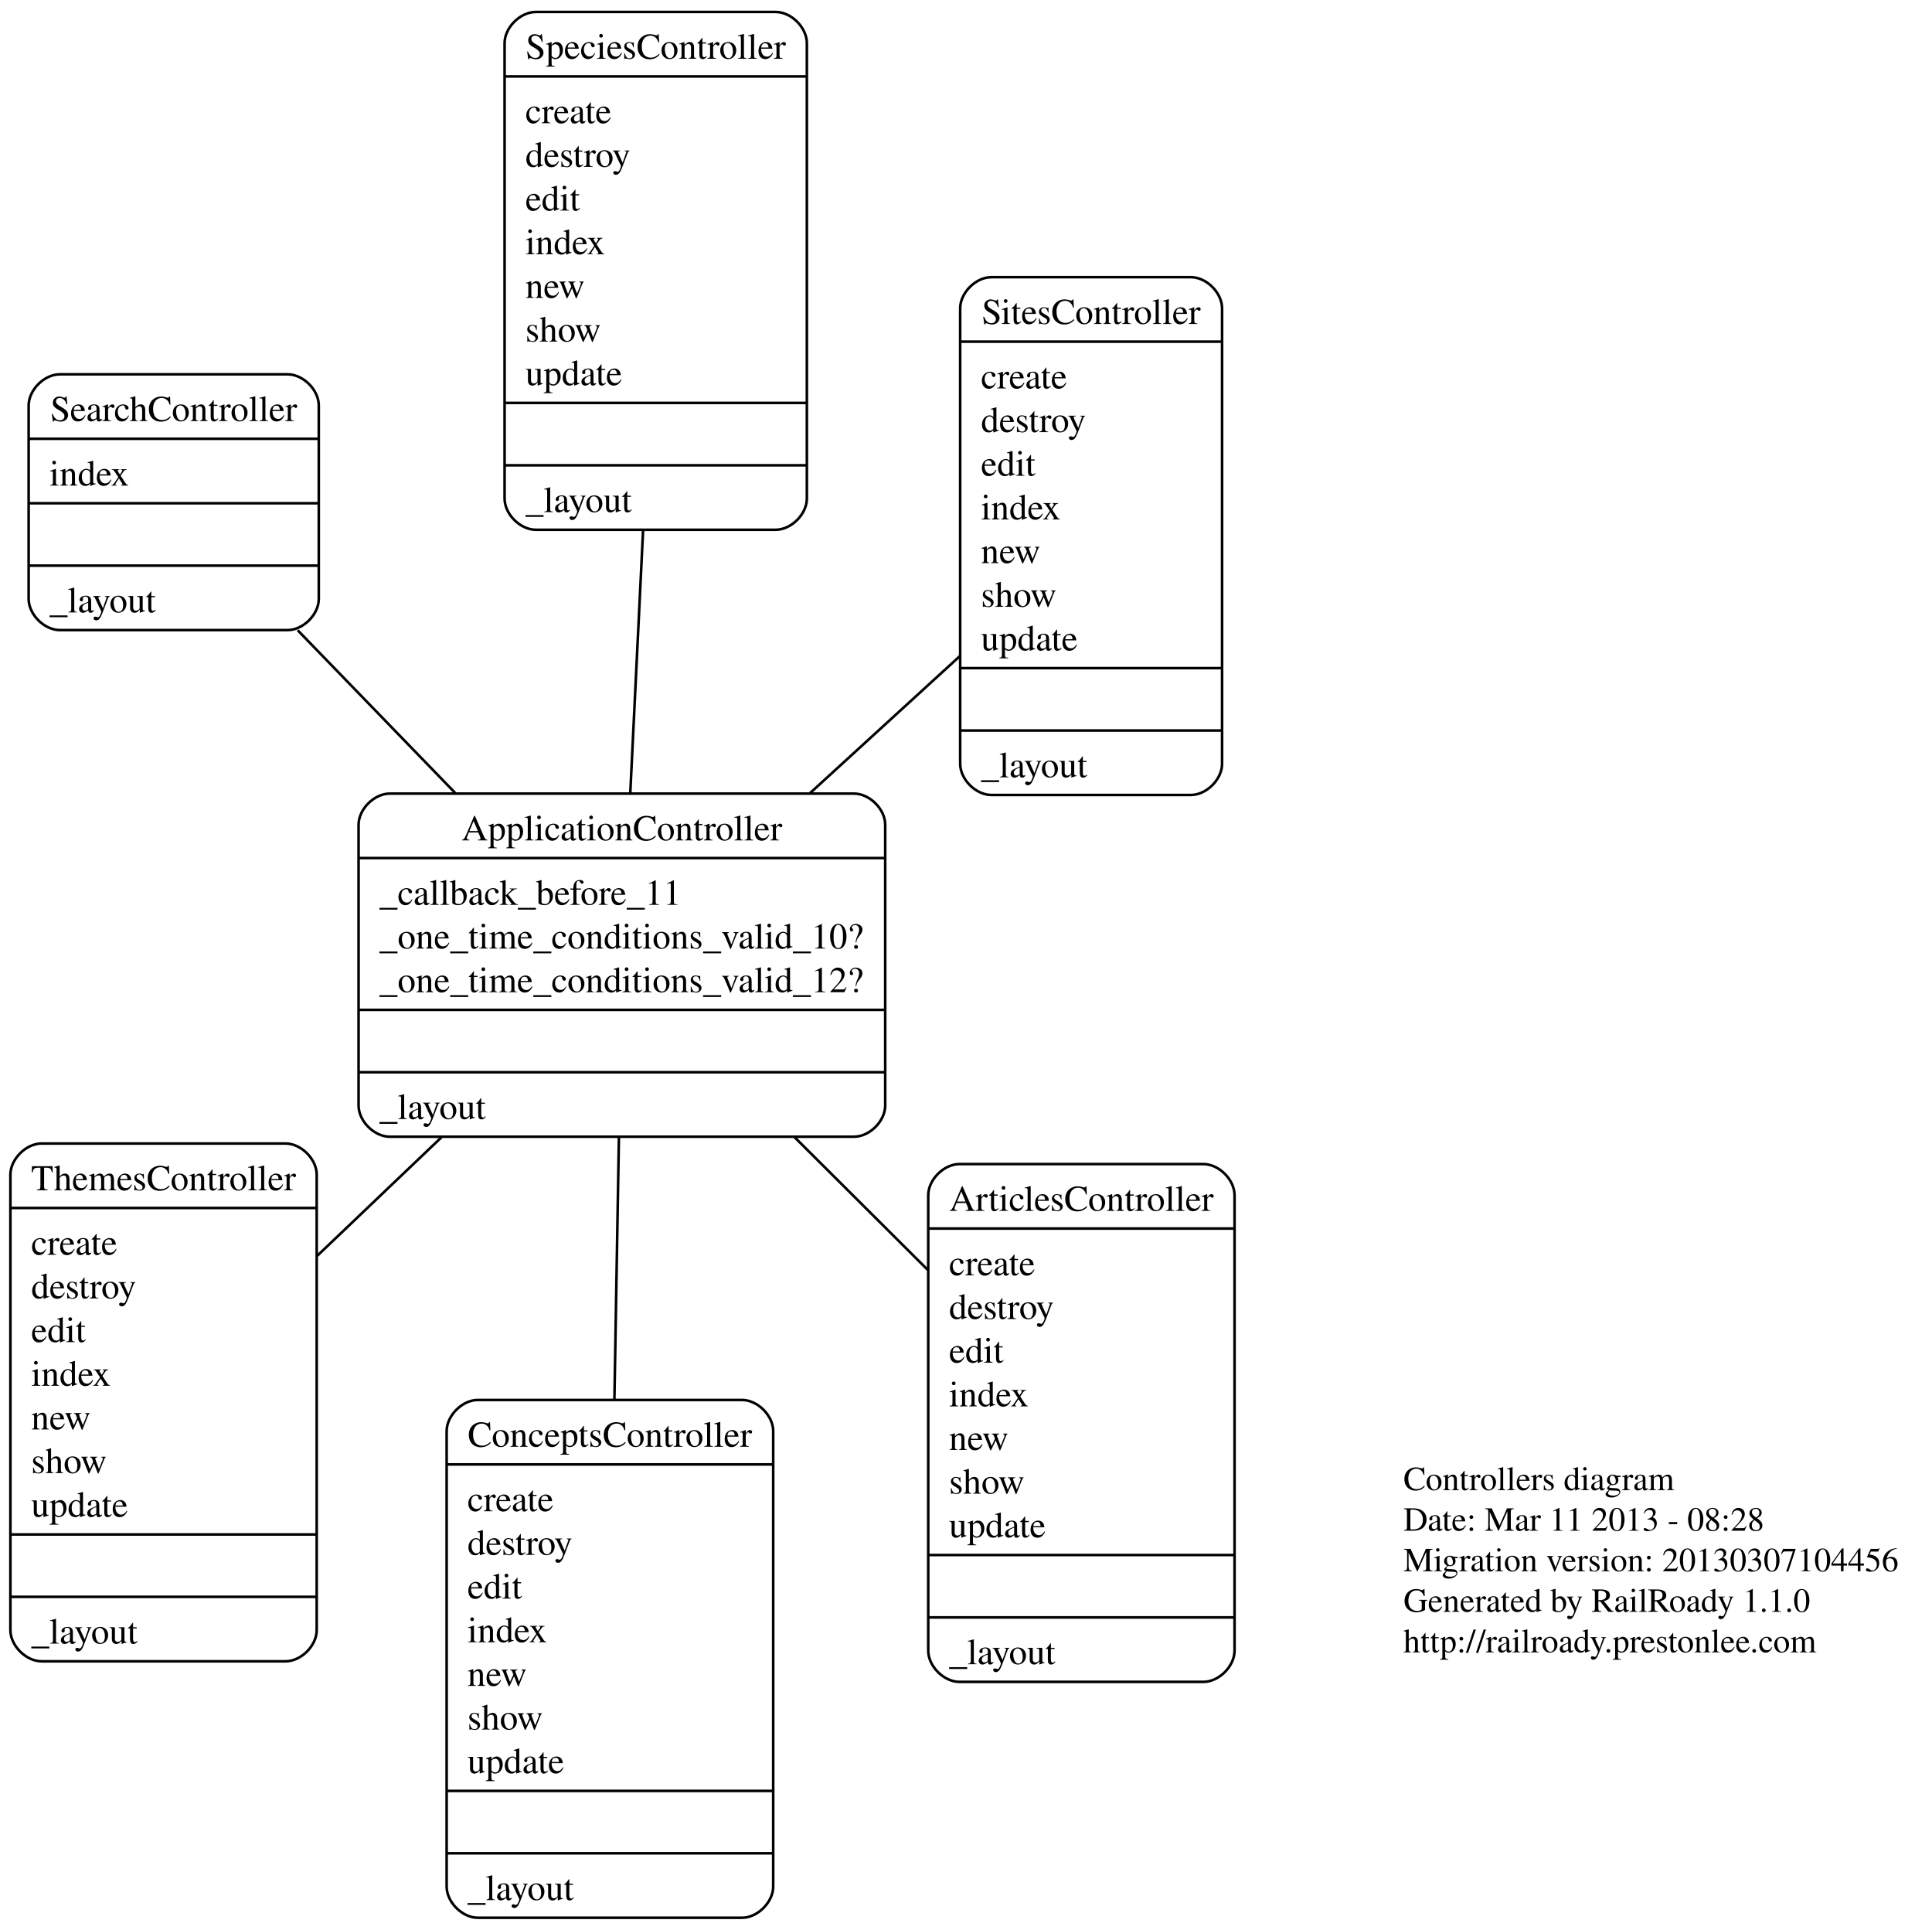
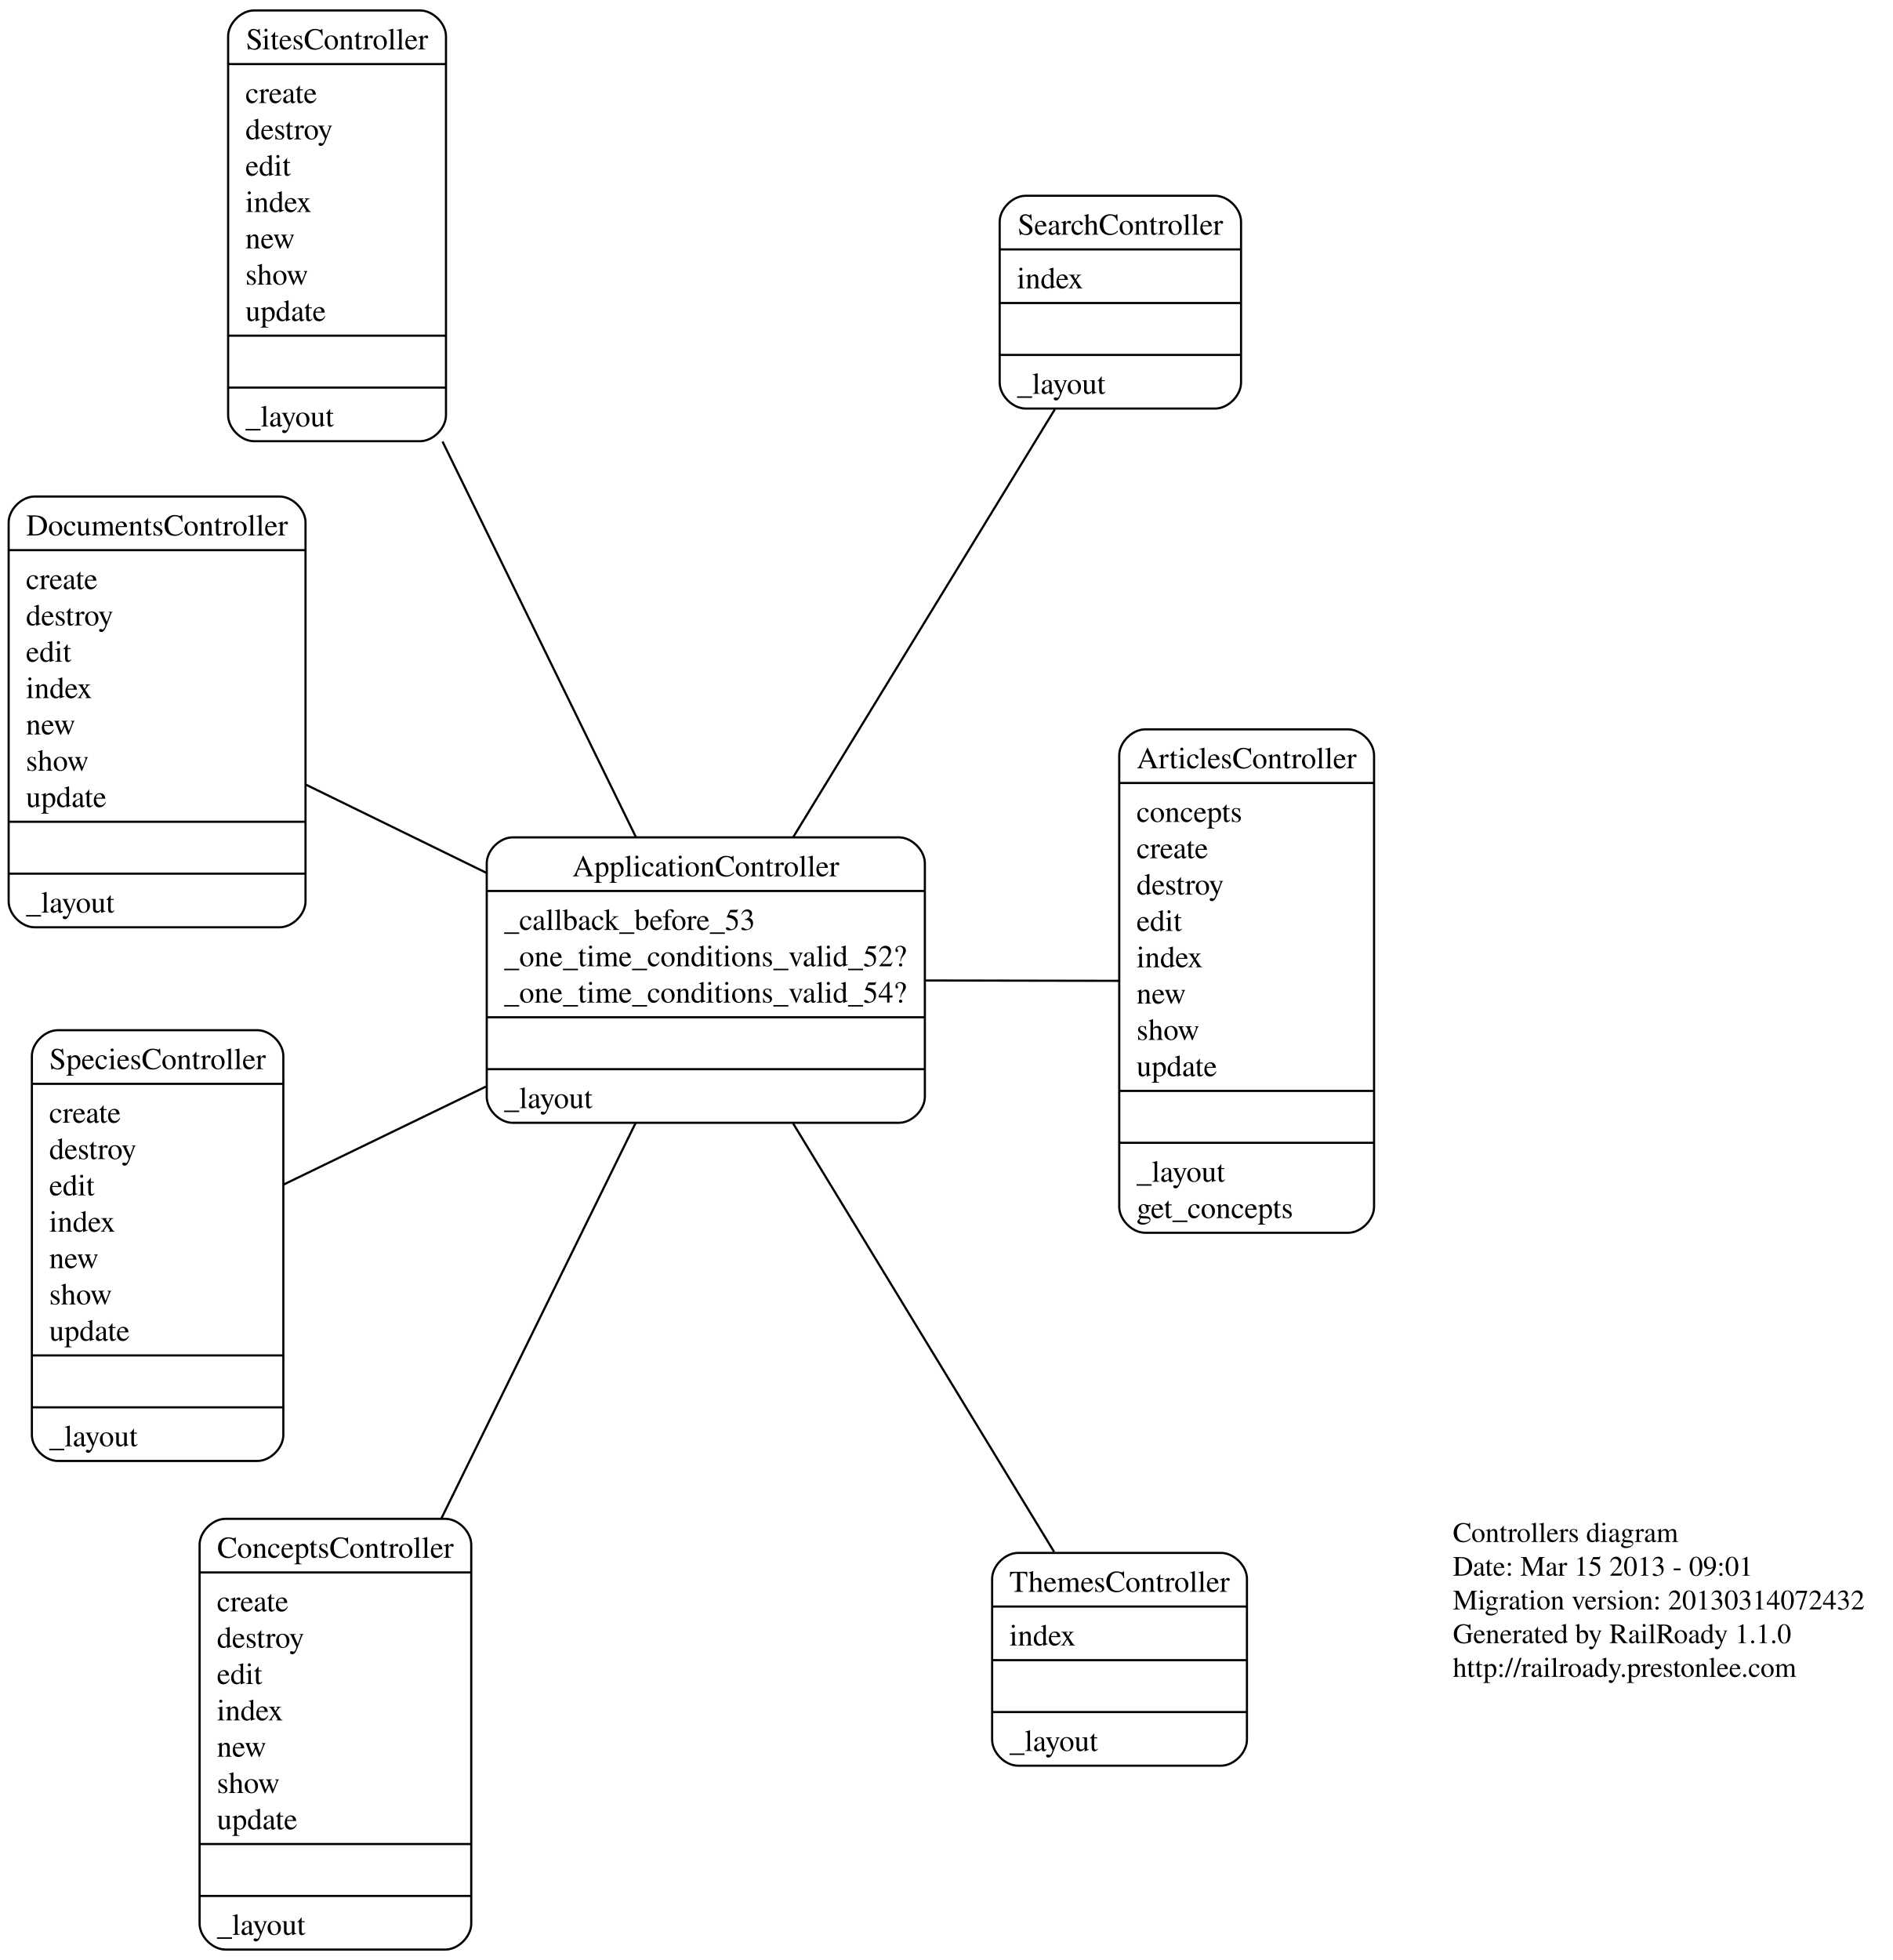
- <svg xmlns="http://www.w3.org/2000/svg" width="743pt" height="742pt" viewBox="0.00 0.00 743.38 742.17">
-   <g id="graph0" class="graph" transform="scale(1 1) rotate(0) translate(4 738.174)">
-     <polygon fill="white" stroke="white" points="-4,5 -4,-738.174 740.375,-738.174 740.375,5 -4,5" />
+ <svg xmlns="http://www.w3.org/2000/svg" width="875pt" height="906pt" viewBox="0.00 0.00 875.38 905.73">
+   <g id="graph0" class="graph" transform="scale(1 1) rotate(0) translate(4 901.735)">
+     <polygon fill="white" stroke="white" points="-4,5 -4,-901.735 872.375,-901.735 872.375,5 -4,5" />
    <g id="node1" class="node">
-       <text text-anchor="start" x="536" y="-165" font-family="Times,serif" font-size="13.00">Controllers diagram</text>
-       <text text-anchor="start" x="536" y="-149.4" font-family="Times,serif" font-size="13.00">Date: Mar 11 2013 - 08:28</text>
-       <text text-anchor="start" x="536" y="-133.8" font-family="Times,serif" font-size="13.00">Migration version: 20130307104456</text>
-       <text text-anchor="start" x="536" y="-118.2" font-family="Times,serif" font-size="13.00">Generated by RailRoady 1.1.0</text>
-       <text text-anchor="start" x="536" y="-102.6" font-family="Times,serif" font-size="13.00">http://railroady.prestonlee.com</text>
+       <text text-anchor="start" x="668" y="-189" font-family="Times,serif" font-size="13.00">Controllers diagram</text>
+       <text text-anchor="start" x="668" y="-173.4" font-family="Times,serif" font-size="13.00">Date: Mar 15 2013 - 09:01</text>
+       <text text-anchor="start" x="668" y="-157.8" font-family="Times,serif" font-size="13.00">Migration version: 20130314072432</text>
+       <text text-anchor="start" x="668" y="-142.2" font-family="Times,serif" font-size="13.00">Generated by RailRoady 1.1.0</text>
+       <text text-anchor="start" x="668" y="-126.6" font-family="Times,serif" font-size="13.00">http://railroady.prestonlee.com</text>
    </g>
    <g id="node2" class="node">
-       <path fill="none" stroke="black" d="M145.97,-300.976C145.97,-300.976 324.605,-300.976 324.605,-300.976 330.605,-300.976 336.605,-306.976 336.605,-312.976 336.605,-312.976 336.605,-420.976 336.605,-420.976 336.605,-426.976 330.605,-432.976 324.605,-432.976 324.605,-432.976 145.97,-432.976 145.97,-432.976 139.97,-432.976 133.97,-426.976 133.97,-420.976 133.97,-420.976 133.97,-312.976 133.97,-312.976 133.97,-306.976 139.97,-300.976 145.97,-300.976" />
-       <text text-anchor="middle" x="235.287" y="-414.976" font-family="Times,serif" font-size="14.00">ApplicationController</text>
-       <polyline fill="none" stroke="black" points="133.97,-408.176 336.605,-408.176 " />
-       <text text-anchor="start" x="141.97" y="-390.176" font-family="Times,serif" font-size="14.00">_callback_before_11</text>
-       <text text-anchor="start" x="141.97" y="-373.376" font-family="Times,serif" font-size="14.00">_one_time_conditions_valid_10?</text>
-       <text text-anchor="start" x="141.97" y="-356.576" font-family="Times,serif" font-size="14.00">_one_time_conditions_valid_12?</text>
-       <polyline fill="none" stroke="black" points="133.97,-349.776 336.605,-349.776 " />
-       <polyline fill="none" stroke="black" points="133.97,-325.776 336.605,-325.776 " />
-       <text text-anchor="start" x="141.97" y="-307.776" font-family="Times,serif" font-size="14.00">_layout</text>
+       <path fill="none" stroke="black" d="M233.14,-382.833C233.14,-382.833 411.775,-382.833 411.775,-382.833 417.775,-382.833 423.775,-388.833 423.775,-394.833 423.775,-394.833 423.775,-502.833 423.775,-502.833 423.775,-508.833 417.775,-514.833 411.775,-514.833 411.775,-514.833 233.14,-514.833 233.14,-514.833 227.14,-514.833 221.14,-508.833 221.14,-502.833 221.14,-502.833 221.14,-394.833 221.14,-394.833 221.14,-388.833 227.14,-382.833 233.14,-382.833" />
+       <text text-anchor="middle" x="322.457" y="-496.833" font-family="Times,serif" font-size="14.00">ApplicationController</text>
+       <polyline fill="none" stroke="black" points="221.14,-490.033 423.775,-490.033 " />
+       <text text-anchor="start" x="229.14" y="-472.033" font-family="Times,serif" font-size="14.00">_callback_before_53</text>
+       <text text-anchor="start" x="229.14" y="-455.233" font-family="Times,serif" font-size="14.00">_one_time_conditions_valid_52?</text>
+       <text text-anchor="start" x="229.14" y="-438.433" font-family="Times,serif" font-size="14.00">_one_time_conditions_valid_54?</text>
+       <polyline fill="none" stroke="black" points="221.14,-431.633 423.775,-431.633 " />
+       <polyline fill="none" stroke="black" points="221.14,-407.633 423.775,-407.633 " />
+       <text text-anchor="start" x="229.14" y="-389.633" font-family="Times,serif" font-size="14.00">_layout</text>
    </g>
    <g id="node3" class="node">
-       <path fill="none" stroke="black" d="M365.159,-91.248C365.159,-91.248 459.021,-91.248 459.021,-91.248 465.021,-91.248 471.021,-97.248 471.021,-103.248 471.021,-103.248 471.021,-278.448 471.021,-278.448 471.021,-284.448 465.021,-290.448 459.021,-290.448 459.021,-290.448 365.159,-290.448 365.159,-290.448 359.159,-290.448 353.159,-284.448 353.159,-278.448 353.159,-278.448 353.159,-103.248 353.159,-103.248 353.159,-97.248 359.159,-91.248 365.159,-91.248" />
-       <text text-anchor="middle" x="412.09" y="-272.448" font-family="Times,serif" font-size="14.00">ArticlesController</text>
-       <polyline fill="none" stroke="black" points="353.159,-265.648 471.021,-265.648 " />
-       <text text-anchor="start" x="361.159" y="-247.648" font-family="Times,serif" font-size="14.00">create</text>
-       <text text-anchor="start" x="361.159" y="-230.848" font-family="Times,serif" font-size="14.00">destroy</text>
-       <text text-anchor="start" x="361.159" y="-214.048" font-family="Times,serif" font-size="14.00">edit</text>
-       <text text-anchor="start" x="361.159" y="-197.248" font-family="Times,serif" font-size="14.00">index</text>
-       <text text-anchor="start" x="361.159" y="-180.448" font-family="Times,serif" font-size="14.00">new</text>
-       <text text-anchor="start" x="361.159" y="-163.648" font-family="Times,serif" font-size="14.00">show</text>
-       <text text-anchor="start" x="361.159" y="-146.848" font-family="Times,serif" font-size="14.00">update</text>
-       <polyline fill="none" stroke="black" points="353.159,-140.048 471.021,-140.048 " />
-       <polyline fill="none" stroke="black" points="353.159,-116.048 471.021,-116.048 " />
-       <text text-anchor="start" x="361.159" y="-98.048" font-family="Times,serif" font-size="14.00">_layout</text>
+       <path fill="none" stroke="black" d="M525.683,-331.977C525.683,-331.977 619.546,-331.977 619.546,-331.977 625.546,-331.977 631.546,-337.977 631.546,-343.977 631.546,-343.977 631.546,-552.777 631.546,-552.777 631.546,-558.777 625.546,-564.777 619.546,-564.777 619.546,-564.777 525.683,-564.777 525.683,-564.777 519.683,-564.777 513.683,-558.777 513.683,-552.777 513.683,-552.777 513.683,-343.977 513.683,-343.977 513.683,-337.977 519.683,-331.977 525.683,-331.977" />
+       <text text-anchor="middle" x="572.615" y="-546.777" font-family="Times,serif" font-size="14.00">ArticlesController</text>
+       <polyline fill="none" stroke="black" points="513.683,-539.977 631.546,-539.977 " />
+       <text text-anchor="start" x="521.683" y="-521.977" font-family="Times,serif" font-size="14.00">concepts</text>
+       <text text-anchor="start" x="521.683" y="-505.177" font-family="Times,serif" font-size="14.00">create</text>
+       <text text-anchor="start" x="521.683" y="-488.377" font-family="Times,serif" font-size="14.00">destroy</text>
+       <text text-anchor="start" x="521.683" y="-471.577" font-family="Times,serif" font-size="14.00">edit</text>
+       <text text-anchor="start" x="521.683" y="-454.777" font-family="Times,serif" font-size="14.00">index</text>
+       <text text-anchor="start" x="521.683" y="-437.977" font-family="Times,serif" font-size="14.00">new</text>
+       <text text-anchor="start" x="521.683" y="-421.177" font-family="Times,serif" font-size="14.00">show</text>
+       <text text-anchor="start" x="521.683" y="-404.377" font-family="Times,serif" font-size="14.00">update</text>
+       <polyline fill="none" stroke="black" points="513.683,-397.577 631.546,-397.577 " />
+       <polyline fill="none" stroke="black" points="513.683,-373.577 631.546,-373.577 " />
+       <text text-anchor="start" x="521.683" y="-355.577" font-family="Times,serif" font-size="14.00">_layout</text>
+       <text text-anchor="start" x="521.683" y="-338.777" font-family="Times,serif" font-size="14.00">get_concepts</text>
    </g>
    <g id="edge1" class="edge">
-       <path fill="none" stroke="black" d="M301.625,-300.891C318.478,-284.102 336.475,-266.174 352.944,-249.768" />
+       <path fill="none" stroke="black" d="M423.845,-448.648C454.318,-448.592 486.739,-448.533 513.51,-448.484" />
    </g>
    <g id="node4" class="node">
-       <path fill="none" stroke="black" d="M179.858,-0.5C179.858,-0.5 281.506,-0.5 281.506,-0.5 287.506,-0.5 293.506,-6.5 293.506,-12.5 293.506,-12.5 293.506,-187.7 293.506,-187.7 293.506,-193.7 287.506,-199.7 281.506,-199.7 281.506,-199.7 179.858,-199.7 179.858,-199.7 173.858,-199.7 167.858,-193.7 167.858,-187.7 167.858,-187.7 167.858,-12.5 167.858,-12.5 167.858,-6.5 173.858,-0.5 179.858,-0.5" />
-       <text text-anchor="middle" x="230.682" y="-181.7" font-family="Times,serif" font-size="14.00">ConceptsController</text>
-       <polyline fill="none" stroke="black" points="167.858,-174.9 293.506,-174.9 " />
-       <text text-anchor="start" x="175.858" y="-156.9" font-family="Times,serif" font-size="14.00">create</text>
-       <text text-anchor="start" x="175.858" y="-140.1" font-family="Times,serif" font-size="14.00">destroy</text>
-       <text text-anchor="start" x="175.858" y="-123.3" font-family="Times,serif" font-size="14.00">edit</text>
-       <text text-anchor="start" x="175.858" y="-106.5" font-family="Times,serif" font-size="14.00">index</text>
-       <text text-anchor="start" x="175.858" y="-89.7" font-family="Times,serif" font-size="14.00">new</text>
-       <text text-anchor="start" x="175.858" y="-72.9" font-family="Times,serif" font-size="14.00">show</text>
-       <text text-anchor="start" x="175.858" y="-56.1" font-family="Times,serif" font-size="14.00">update</text>
-       <polyline fill="none" stroke="black" points="167.858,-49.3 293.506,-49.3 " />
-       <polyline fill="none" stroke="black" points="167.858,-25.3 293.506,-25.3 " />
-       <text text-anchor="start" x="175.858" y="-7.3" font-family="Times,serif" font-size="14.00">_layout</text>
+       <path fill="none" stroke="black" d="M100.318,-0.5C100.318,-0.5 201.967,-0.5 201.967,-0.5 207.967,-0.5 213.967,-6.5 213.967,-12.5 213.967,-12.5 213.967,-187.7 213.967,-187.7 213.967,-193.7 207.967,-199.7 201.967,-199.7 201.967,-199.7 100.318,-199.7 100.318,-199.7 94.318,-199.7 88.318,-193.7 88.318,-187.7 88.318,-187.7 88.318,-12.5 88.318,-12.5 88.318,-6.5 94.318,-0.5 100.318,-0.5" />
+       <text text-anchor="middle" x="151.143" y="-181.7" font-family="Times,serif" font-size="14.00">ConceptsController</text>
+       <polyline fill="none" stroke="black" points="88.318,-174.9 213.967,-174.9 " />
+       <text text-anchor="start" x="96.318" y="-156.9" font-family="Times,serif" font-size="14.00">create</text>
+       <text text-anchor="start" x="96.318" y="-140.1" font-family="Times,serif" font-size="14.00">destroy</text>
+       <text text-anchor="start" x="96.318" y="-123.3" font-family="Times,serif" font-size="14.00">edit</text>
+       <text text-anchor="start" x="96.318" y="-106.5" font-family="Times,serif" font-size="14.00">index</text>
+       <text text-anchor="start" x="96.318" y="-89.7" font-family="Times,serif" font-size="14.00">new</text>
+       <text text-anchor="start" x="96.318" y="-72.9" font-family="Times,serif" font-size="14.00">show</text>
+       <text text-anchor="start" x="96.318" y="-56.1" font-family="Times,serif" font-size="14.00">update</text>
+       <polyline fill="none" stroke="black" points="88.318,-49.3 213.967,-49.3 " />
+       <polyline fill="none" stroke="black" points="88.318,-25.3 213.967,-25.3 " />
+       <text text-anchor="start" x="96.318" y="-7.3" font-family="Times,serif" font-size="14.00">_layout</text>
    </g>
    <g id="edge2" class="edge">
-       <path fill="none" stroke="black" d="M234.143,-300.663C233.618,-270.252 232.985,-233.551 232.404,-199.902" />
+       <path fill="none" stroke="black" d="M290.033,-382.829C264.666,-331.192 228.981,-258.549 200.134,-199.828" />
    </g>
    <g id="node5" class="node">
-       <path fill="none" stroke="black" d="M19.025,-495.876C19.025,-495.876 106.66,-495.876 106.66,-495.876 112.66,-495.876 118.66,-501.876 118.66,-507.876 118.66,-507.876 118.66,-582.276 118.66,-582.276 118.66,-588.276 112.66,-594.276 106.66,-594.276 106.66,-594.276 19.025,-594.276 19.025,-594.276 13.025,-594.276 7.025,-588.276 7.025,-582.276 7.025,-582.276 7.025,-507.876 7.025,-507.876 7.025,-501.876 13.025,-495.876 19.025,-495.876" />
-       <text text-anchor="middle" x="62.842" y="-576.276" font-family="Times,serif" font-size="14.00">SearchController</text>
-       <polyline fill="none" stroke="black" points="7.025,-569.476 118.66,-569.476 " />
-       <text text-anchor="start" x="15.025" y="-551.476" font-family="Times,serif" font-size="14.00">index</text>
-       <polyline fill="none" stroke="black" points="7.025,-544.676 118.66,-544.676 " />
-       <polyline fill="none" stroke="black" points="7.025,-520.676 118.66,-520.676 " />
-       <text text-anchor="start" x="15.025" y="-502.676" font-family="Times,serif" font-size="14.00">_layout</text>
+       <path fill="none" stroke="black" d="M12,-473.248C12,-473.248 125.311,-473.248 125.311,-473.248 131.311,-473.248 137.311,-479.248 137.311,-485.248 137.311,-485.248 137.311,-660.448 137.311,-660.448 137.311,-666.448 131.311,-672.448 125.311,-672.448 125.311,-672.448 12,-672.448 12,-672.448 6,-672.448 2.84217e-14,-666.448 2.84217e-14,-660.448 2.84217e-14,-660.448 2.84217e-14,-485.248 2.84217e-14,-485.248 2.84217e-14,-479.248 6,-473.248 12,-473.248" />
+       <text text-anchor="middle" x="68.655" y="-654.448" font-family="Times,serif" font-size="14.00">DocumentsController</text>
+       <polyline fill="none" stroke="black" points="2.84217e-14,-647.648 137.311,-647.648 " />
+       <text text-anchor="start" x="8" y="-629.648" font-family="Times,serif" font-size="14.00">create</text>
+       <text text-anchor="start" x="8" y="-612.848" font-family="Times,serif" font-size="14.00">destroy</text>
+       <text text-anchor="start" x="8" y="-596.048" font-family="Times,serif" font-size="14.00">edit</text>
+       <text text-anchor="start" x="8" y="-579.248" font-family="Times,serif" font-size="14.00">index</text>
+       <text text-anchor="start" x="8" y="-562.448" font-family="Times,serif" font-size="14.00">new</text>
+       <text text-anchor="start" x="8" y="-545.648" font-family="Times,serif" font-size="14.00">show</text>
+       <text text-anchor="start" x="8" y="-528.848" font-family="Times,serif" font-size="14.00">update</text>
+       <polyline fill="none" stroke="black" points="2.84217e-14,-522.048 137.311,-522.048 " />
+       <polyline fill="none" stroke="black" points="2.84217e-14,-498.048 137.311,-498.048 " />
+       <text text-anchor="start" x="8" y="-480.048" font-family="Times,serif" font-size="14.00">_layout</text>
    </g>
    <g id="edge3" class="edge">
-       <path fill="none" stroke="black" d="M171.32,-433.041C151.191,-453.83 129.325,-476.413 110.534,-495.821" />
+       <path fill="none" stroke="black" d="M221.054,-498.381C193.025,-512.077 163.265,-526.619 137.553,-539.182" />
    </g>
    <g id="node6" class="node">
-       <path fill="none" stroke="black" d="M377.45,-432.446C377.45,-432.446 454.222,-432.446 454.222,-432.446 460.222,-432.446 466.222,-438.446 466.222,-444.446 466.222,-444.446 466.222,-619.646 466.222,-619.646 466.222,-625.646 460.222,-631.646 454.222,-631.646 454.222,-631.646 377.45,-631.646 377.45,-631.646 371.45,-631.646 365.45,-625.646 365.45,-619.646 365.45,-619.646 365.45,-444.446 365.45,-444.446 365.45,-438.446 371.45,-432.446 377.45,-432.446" />
-       <text text-anchor="middle" x="415.836" y="-613.646" font-family="Times,serif" font-size="14.00">SitesController</text>
-       <polyline fill="none" stroke="black" points="365.45,-606.846 466.222,-606.846 " />
-       <text text-anchor="start" x="373.45" y="-588.846" font-family="Times,serif" font-size="14.00">create</text>
-       <text text-anchor="start" x="373.45" y="-572.046" font-family="Times,serif" font-size="14.00">destroy</text>
-       <text text-anchor="start" x="373.45" y="-555.246" font-family="Times,serif" font-size="14.00">edit</text>
-       <text text-anchor="start" x="373.45" y="-538.446" font-family="Times,serif" font-size="14.00">index</text>
-       <text text-anchor="start" x="373.45" y="-521.646" font-family="Times,serif" font-size="14.00">new</text>
-       <text text-anchor="start" x="373.45" y="-504.846" font-family="Times,serif" font-size="14.00">show</text>
-       <text text-anchor="start" x="373.45" y="-488.046" font-family="Times,serif" font-size="14.00">update</text>
-       <polyline fill="none" stroke="black" points="365.45,-481.246 466.222,-481.246 " />
-       <polyline fill="none" stroke="black" points="365.45,-457.246 466.222,-457.246 " />
-       <text text-anchor="start" x="373.45" y="-439.246" font-family="Times,serif" font-size="14.00">_layout</text>
+       <path fill="none" stroke="black" d="M470.39,-713.134C470.39,-713.134 558.025,-713.134 558.025,-713.134 564.025,-713.134 570.025,-719.134 570.025,-725.134 570.025,-725.134 570.025,-799.534 570.025,-799.534 570.025,-805.534 564.025,-811.534 558.025,-811.534 558.025,-811.534 470.39,-811.534 470.39,-811.534 464.39,-811.534 458.39,-805.534 458.39,-799.534 458.39,-799.534 458.39,-725.134 458.39,-725.134 458.39,-719.134 464.39,-713.134 470.39,-713.134" />
+       <text text-anchor="middle" x="514.208" y="-793.534" font-family="Times,serif" font-size="14.00">SearchController</text>
+       <polyline fill="none" stroke="black" points="458.39,-786.734 570.025,-786.734 " />
+       <text text-anchor="start" x="466.39" y="-768.734" font-family="Times,serif" font-size="14.00">index</text>
+       <polyline fill="none" stroke="black" points="458.39,-761.934 570.025,-761.934 " />
+       <polyline fill="none" stroke="black" points="458.39,-737.934 570.025,-737.934 " />
+       <text text-anchor="start" x="466.39" y="-719.934" font-family="Times,serif" font-size="14.00">_layout</text>
    </g>
    <g id="edge4" class="edge">
-       <path fill="none" stroke="black" d="M307.683,-433.165C327.01,-450.835 347.475,-469.546 365.342,-485.882" />
+       <path fill="none" stroke="black" d="M362.888,-514.935C399.038,-574.038 451.211,-659.337 483.888,-712.762" />
    </g>
    <g id="node7" class="node">
-       <path fill="none" stroke="black" d="M202.152,-534.474C202.152,-534.474 294.462,-534.474 294.462,-534.474 300.462,-534.474 306.462,-540.474 306.462,-546.474 306.462,-546.474 306.462,-721.674 306.462,-721.674 306.462,-727.674 300.462,-733.674 294.462,-733.674 294.462,-733.674 202.152,-733.674 202.152,-733.674 196.152,-733.674 190.152,-727.674 190.152,-721.674 190.152,-721.674 190.152,-546.474 190.152,-546.474 190.152,-540.474 196.152,-534.474 202.152,-534.474" />
-       <text text-anchor="middle" x="248.307" y="-715.674" font-family="Times,serif" font-size="14.00">SpeciesController</text>
-       <polyline fill="none" stroke="black" points="190.152,-708.874 306.462,-708.874 " />
-       <text text-anchor="start" x="198.152" y="-690.874" font-family="Times,serif" font-size="14.00">create</text>
-       <text text-anchor="start" x="198.152" y="-674.074" font-family="Times,serif" font-size="14.00">destroy</text>
-       <text text-anchor="start" x="198.152" y="-657.274" font-family="Times,serif" font-size="14.00">edit</text>
-       <text text-anchor="start" x="198.152" y="-640.474" font-family="Times,serif" font-size="14.00">index</text>
-       <text text-anchor="start" x="198.152" y="-623.674" font-family="Times,serif" font-size="14.00">new</text>
-       <text text-anchor="start" x="198.152" y="-606.874" font-family="Times,serif" font-size="14.00">show</text>
-       <text text-anchor="start" x="198.152" y="-590.074" font-family="Times,serif" font-size="14.00">update</text>
-       <polyline fill="none" stroke="black" points="190.152,-583.274 306.462,-583.274 " />
-       <polyline fill="none" stroke="black" points="190.152,-559.274 306.462,-559.274 " />
-       <text text-anchor="start" x="198.152" y="-541.274" font-family="Times,serif" font-size="14.00">_layout</text>
+       <path fill="none" stroke="black" d="M113.512,-698.035C113.512,-698.035 190.284,-698.035 190.284,-698.035 196.284,-698.035 202.284,-704.035 202.284,-710.035 202.284,-710.035 202.284,-885.235 202.284,-885.235 202.284,-891.235 196.284,-897.235 190.284,-897.235 190.284,-897.235 113.512,-897.235 113.512,-897.235 107.512,-897.235 101.512,-891.235 101.512,-885.235 101.512,-885.235 101.512,-710.035 101.512,-710.035 101.512,-704.035 107.512,-698.035 113.512,-698.035" />
+       <text text-anchor="middle" x="151.898" y="-879.235" font-family="Times,serif" font-size="14.00">SitesController</text>
+       <polyline fill="none" stroke="black" points="101.512,-872.435 202.284,-872.435 " />
+       <text text-anchor="start" x="109.512" y="-854.435" font-family="Times,serif" font-size="14.00">create</text>
+       <text text-anchor="start" x="109.512" y="-837.635" font-family="Times,serif" font-size="14.00">destroy</text>
+       <text text-anchor="start" x="109.512" y="-820.835" font-family="Times,serif" font-size="14.00">edit</text>
+       <text text-anchor="start" x="109.512" y="-804.035" font-family="Times,serif" font-size="14.00">index</text>
+       <text text-anchor="start" x="109.512" y="-787.235" font-family="Times,serif" font-size="14.00">new</text>
+       <text text-anchor="start" x="109.512" y="-770.435" font-family="Times,serif" font-size="14.00">show</text>
+       <text text-anchor="start" x="109.512" y="-753.635" font-family="Times,serif" font-size="14.00">update</text>
+       <polyline fill="none" stroke="black" points="101.512,-746.835 202.284,-746.835 " />
+       <polyline fill="none" stroke="black" points="101.512,-722.835 202.284,-722.835 " />
+       <text text-anchor="start" x="109.512" y="-704.835" font-family="Times,serif" font-size="14.00">_layout</text>
    </g>
    <g id="edge5" class="edge">
-       <path fill="none" stroke="black" d="M238.506,-433C239.997,-463.588 241.8,-500.589 243.452,-534.468" />
+       <path fill="none" stroke="black" d="M290.176,-514.85C264.921,-566.497 229.393,-639.154 200.673,-697.887" />
    </g>
    <g id="node8" class="node">
-       <path fill="none" stroke="black" d="M12,-99.162C12,-99.162 105.862,-99.162 105.862,-99.162 111.862,-99.162 117.862,-105.161 117.862,-111.161 117.862,-111.161 117.862,-286.361 117.862,-286.361 117.862,-292.361 111.862,-298.361 105.862,-298.361 105.862,-298.361 12,-298.361 12,-298.361 6,-298.361 2.84217e-14,-292.361 2.84217e-14,-286.361 2.84217e-14,-286.361 2.84217e-14,-111.161 2.84217e-14,-111.161 2.84217e-14,-105.161 6,-99.162 12,-99.162" />
-       <text text-anchor="middle" x="58.931" y="-280.361" font-family="Times,serif" font-size="14.00">ThemesController</text>
-       <polyline fill="none" stroke="black" points="2.84217e-14,-273.561 117.862,-273.561 " />
-       <text text-anchor="start" x="8" y="-255.561" font-family="Times,serif" font-size="14.00">create</text>
-       <text text-anchor="start" x="8" y="-238.761" font-family="Times,serif" font-size="14.00">destroy</text>
-       <text text-anchor="start" x="8" y="-221.961" font-family="Times,serif" font-size="14.00">edit</text>
-       <text text-anchor="start" x="8" y="-205.161" font-family="Times,serif" font-size="14.00">index</text>
-       <text text-anchor="start" x="8" y="-188.361" font-family="Times,serif" font-size="14.00">new</text>
-       <text text-anchor="start" x="8" y="-171.561" font-family="Times,serif" font-size="14.00">show</text>
-       <text text-anchor="start" x="8" y="-154.761" font-family="Times,serif" font-size="14.00">update</text>
-       <polyline fill="none" stroke="black" points="2.84217e-14,-147.961 117.862,-147.961 " />
-       <polyline fill="none" stroke="black" points="2.84217e-14,-123.961 117.862,-123.961 " />
-       <text text-anchor="start" x="8" y="-105.961" font-family="Times,serif" font-size="14.00">_layout</text>
+       <path fill="none" stroke="black" d="M22.743,-226.454C22.743,-226.454 115.054,-226.454 115.054,-226.454 121.054,-226.454 127.054,-232.454 127.054,-238.454 127.054,-238.454 127.054,-413.654 127.054,-413.654 127.054,-419.654 121.054,-425.654 115.054,-425.654 115.054,-425.654 22.743,-425.654 22.743,-425.654 16.743,-425.654 10.743,-419.654 10.743,-413.654 10.743,-413.654 10.743,-238.454 10.743,-238.454 10.743,-232.454 16.743,-226.454 22.743,-226.454" />
+       <text text-anchor="middle" x="68.898" y="-407.654" font-family="Times,serif" font-size="14.00">SpeciesController</text>
+       <polyline fill="none" stroke="black" points="10.743,-400.854 127.054,-400.854 " />
+       <text text-anchor="start" x="18.743" y="-382.854" font-family="Times,serif" font-size="14.00">create</text>
+       <text text-anchor="start" x="18.743" y="-366.054" font-family="Times,serif" font-size="14.00">destroy</text>
+       <text text-anchor="start" x="18.743" y="-349.254" font-family="Times,serif" font-size="14.00">edit</text>
+       <text text-anchor="start" x="18.743" y="-332.454" font-family="Times,serif" font-size="14.00">index</text>
+       <text text-anchor="start" x="18.743" y="-315.654" font-family="Times,serif" font-size="14.00">new</text>
+       <text text-anchor="start" x="18.743" y="-298.854" font-family="Times,serif" font-size="14.00">show</text>
+       <text text-anchor="start" x="18.743" y="-282.054" font-family="Times,serif" font-size="14.00">update</text>
+       <polyline fill="none" stroke="black" points="10.743,-275.254 127.054,-275.254 " />
+       <polyline fill="none" stroke="black" points="10.743,-251.254 127.054,-251.254 " />
+       <text text-anchor="start" x="18.743" y="-233.254" font-family="Times,serif" font-size="14.00">_layout</text>
    </g>
    <g id="edge6" class="edge">
-       <path fill="none" stroke="black" d="M165.84,-300.734C150.032,-285.656 133.382,-269.775 118.052,-255.153" />
+       <path fill="none" stroke="black" d="M220.786,-399.601C188.96,-384.19 154.934,-367.714 127.172,-354.271" />
+     </g>
+     <g id="node9" class="node">
+       <path fill="none" stroke="black" d="M466.894,-85.533C466.894,-85.533 560.756,-85.533 560.756,-85.533 566.756,-85.533 572.756,-91.533 572.756,-97.533 572.756,-97.533 572.756,-171.933 572.756,-171.933 572.756,-177.933 566.756,-183.933 560.756,-183.933 560.756,-183.933 466.894,-183.933 466.894,-183.933 460.894,-183.933 454.894,-177.933 454.894,-171.933 454.894,-171.933 454.894,-97.533 454.894,-97.533 454.894,-91.533 460.894,-85.533 466.894,-85.533" />
+       <text text-anchor="middle" x="513.825" y="-165.933" font-family="Times,serif" font-size="14.00">ThemesController</text>
+       <polyline fill="none" stroke="black" points="454.894,-159.133 572.756,-159.133 " />
+       <text text-anchor="start" x="462.894" y="-141.133" font-family="Times,serif" font-size="14.00">index</text>
+       <polyline fill="none" stroke="black" points="454.894,-134.333 572.756,-134.333 " />
+       <polyline fill="none" stroke="black" points="454.894,-110.333 572.756,-110.333 " />
+       <text text-anchor="start" x="462.894" y="-92.333" font-family="Times,serif" font-size="14.00">_layout</text>
+     </g>
+     <g id="edge7" class="edge">
+       <path fill="none" stroke="black" d="M362.808,-382.604C398.885,-323.388 450.953,-237.926 483.565,-184.399" />
    </g>
  </g>
</svg>
